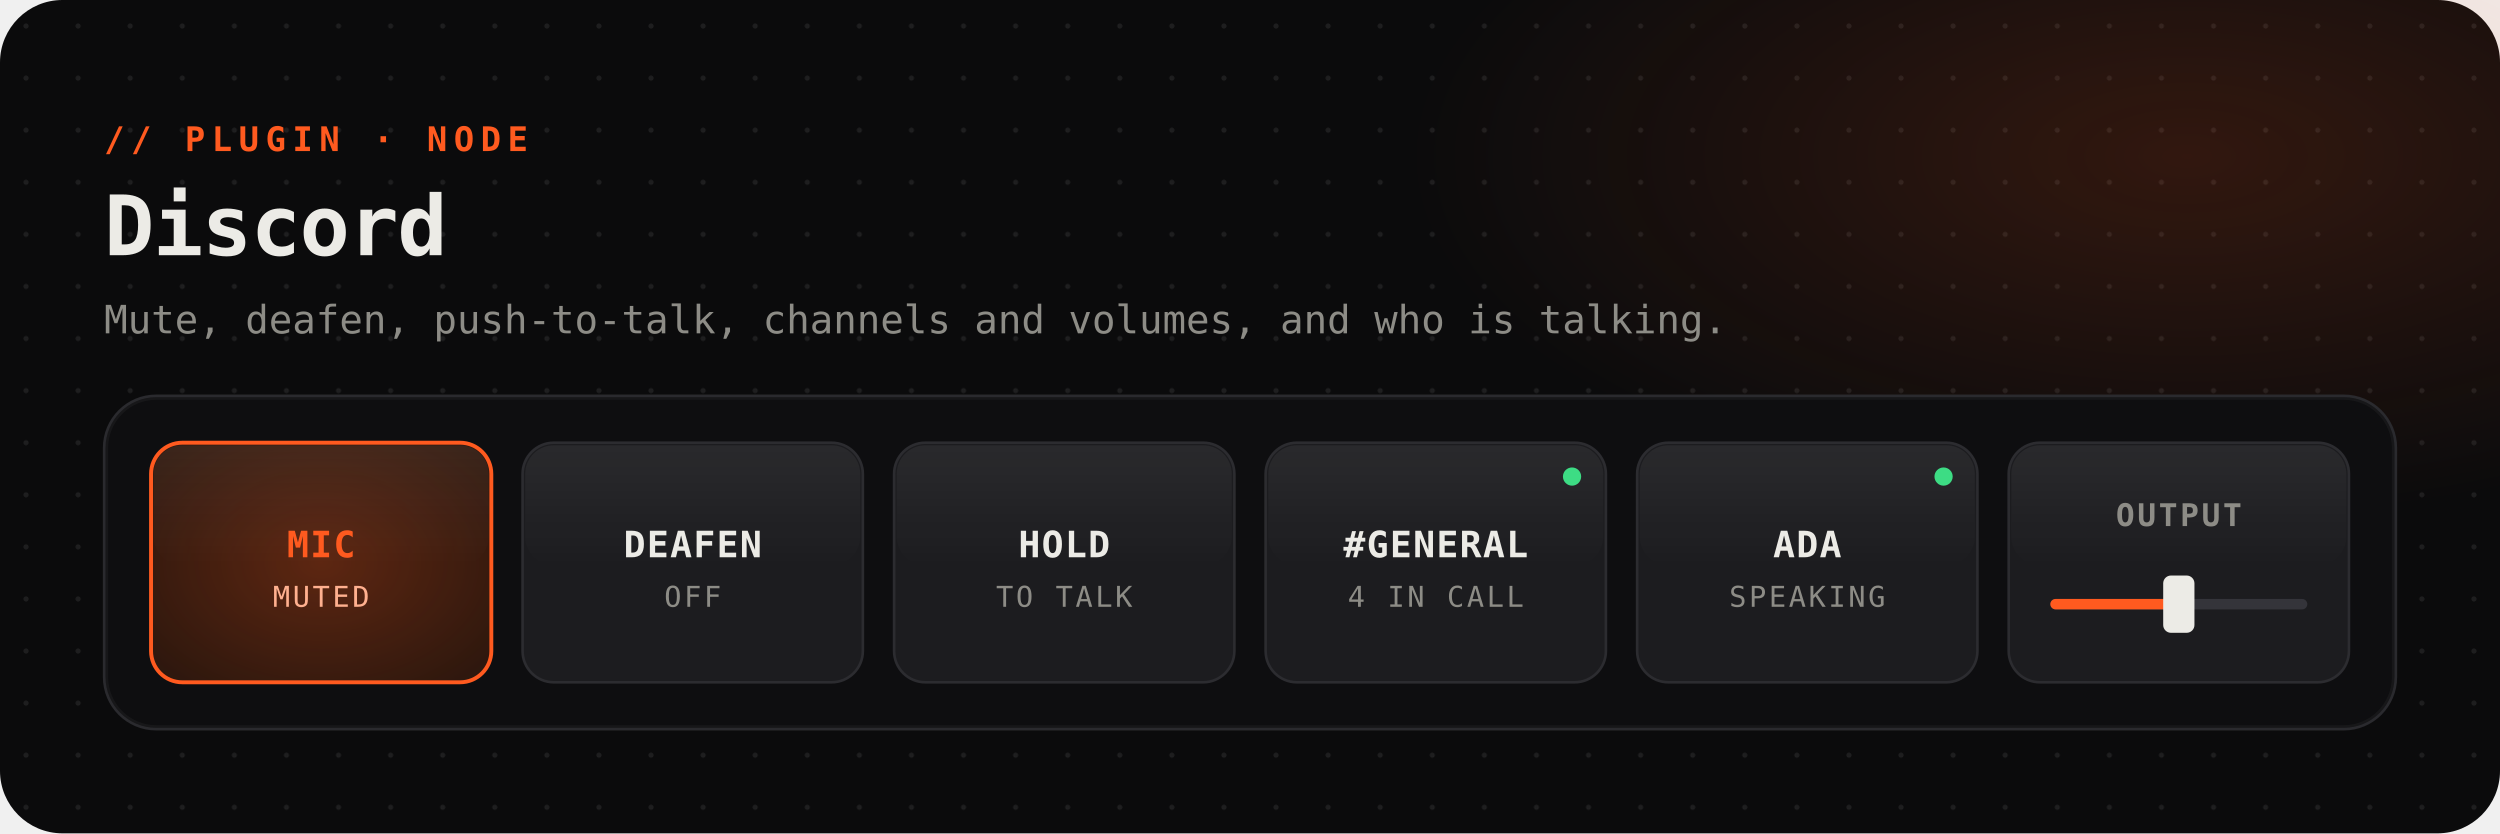
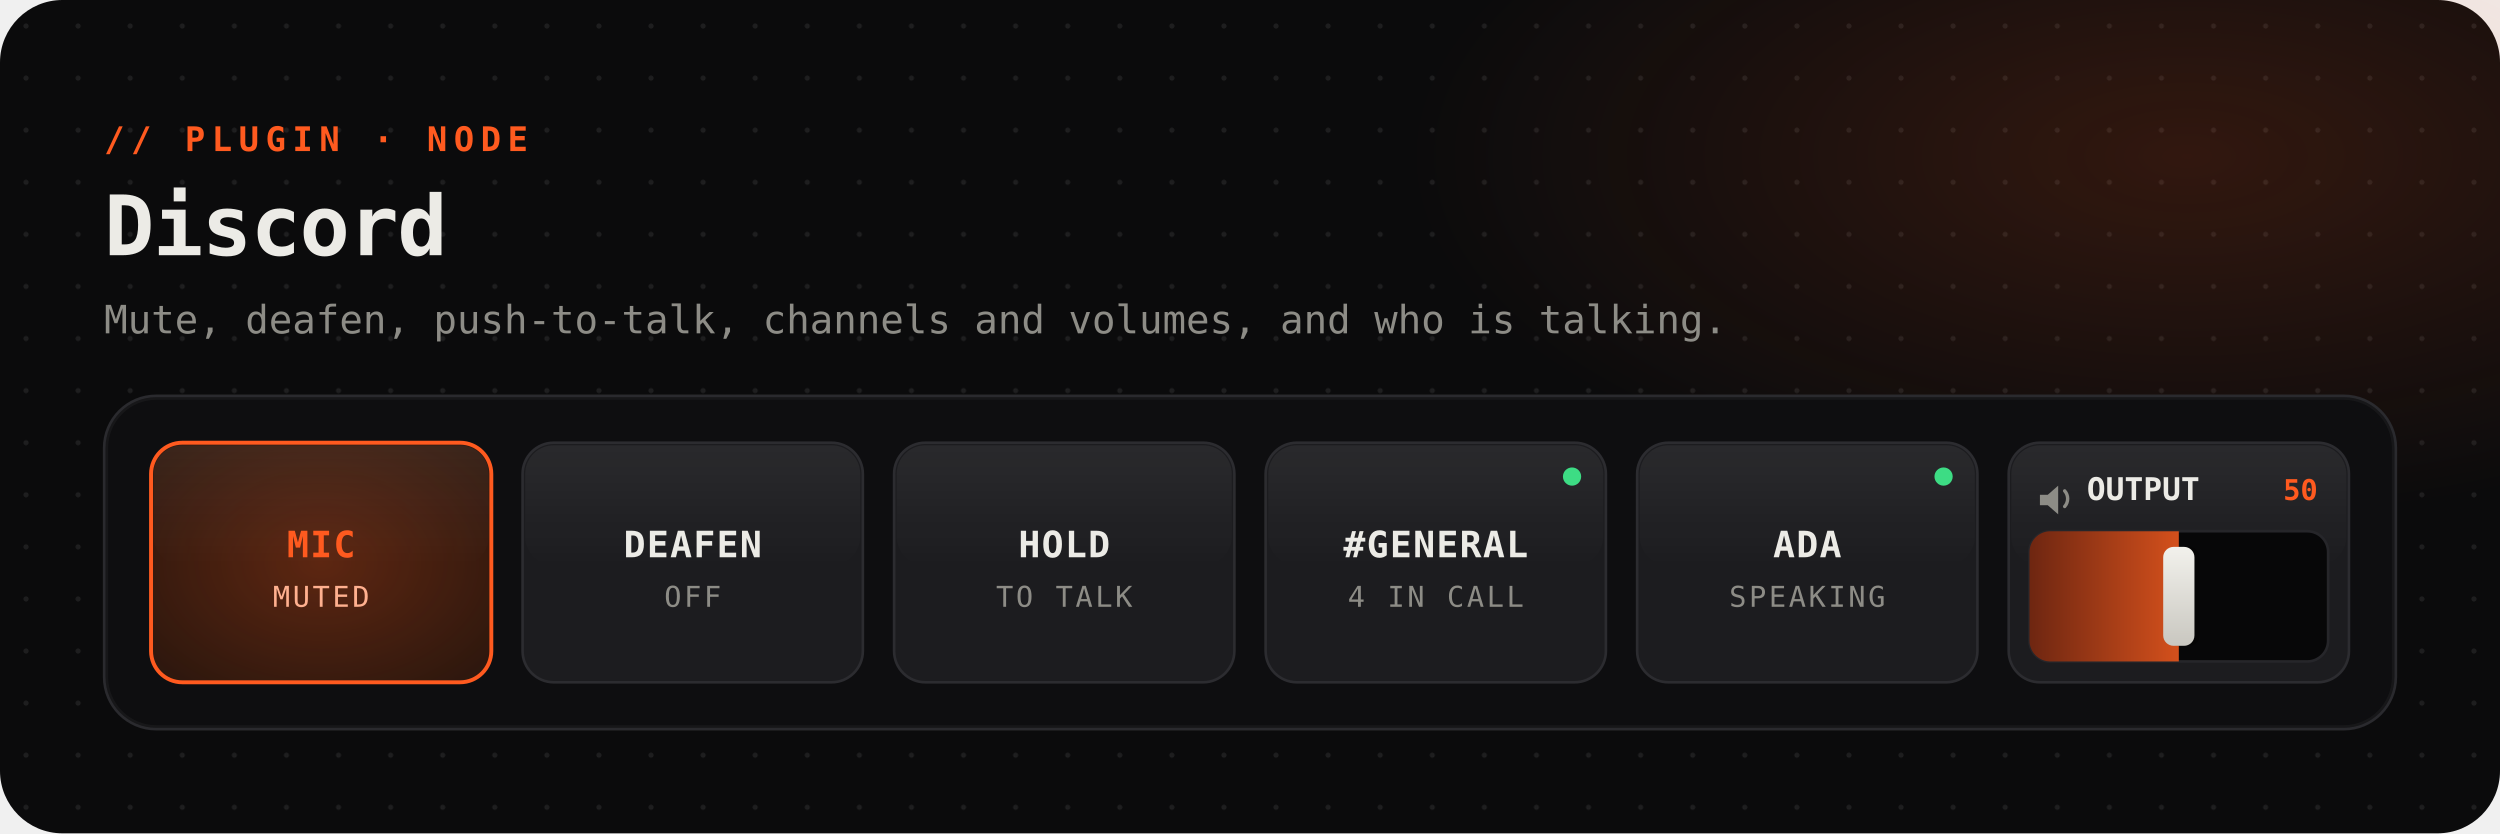
<svg xmlns="http://www.w3.org/2000/svg" width="960" height="320" viewBox="0 0 960 320" role="img" aria-label="Discord: Mute, deafen, push-to-talk, channels and volumes, and who is talking.">
  <defs>
    <pattern id="dots" width="20" height="20" patternUnits="userSpaceOnUse">
      <circle cx="10" cy="10" r="1" fill="#ffffff14" />
    </pattern>
    <radialGradient id="halo" cx="0.5" cy="0.5" r="0.5">
      <stop offset="0" stop-color="#ff5a1f" stop-opacity="0.16" />
      <stop offset="1" stop-color="#ff5a1f" stop-opacity="0" />
    </radialGradient>
    <linearGradient id="keyshine" x1="0" y1="0" x2="0" y2="1">
      <stop offset="0" stop-color="#ffffff" stop-opacity="0.06" />
      <stop offset="1" stop-color="#ffffff" stop-opacity="0" />
    </linearGradient>
    <radialGradient id="litglow" cx="0.5" cy="0.5" r="0.7">
      <stop offset="0" stop-color="#ff5a1f" stop-opacity="0.24" />
      <stop offset="1" stop-color="#ff5a1f" stop-opacity="0" />
    </radialGradient>
    <linearGradient id="art" x1="0" y1="0" x2="1" y2="1">
      <stop offset="0" stop-color="#ff5a1f" />
      <stop offset="0.55" stop-color="#7c2d12" />
      <stop offset="1" stop-color="#1e1b4b" />
+     </linearGradient>
+     <linearGradient id="faderfill" x1="0" y1="0" x2="0" y2="1">
+       <stop offset="0" stop-color="#d4501c" />
+       <stop offset="1" stop-color="#6e2611" />
+     </linearGradient>
+     <linearGradient id="faderfillh" x1="1" y1="0" x2="0" y2="0">
+       <stop offset="0" stop-color="#d4501c" />
+       <stop offset="1" stop-color="#6e2611" />
+     </linearGradient>
+     <linearGradient id="knob" x1="0" y1="0" x2="0" y2="1">
+       <stop offset="0" stop-color="#f2f1ec" />
+       <stop offset="1" stop-color="#c9c7c0" />
    </linearGradient>
    <linearGradient id="fade" x1="0" y1="0" x2="1" y2="0">
      <stop offset="0" stop-color="#0b0b0c" stop-opacity="0.9" />
      <stop offset="0.5" stop-color="#0b0b0c" stop-opacity="0.2" />
      <stop offset="1" stop-color="#0b0b0c" stop-opacity="0" />
    </linearGradient>
  </defs>
  <rect width="960" height="320" rx="24" fill="#0b0b0c" />
  <rect width="960" height="320" rx="24" fill="url(#dots)" />
  <ellipse cx="840" cy="60" rx="300" ry="140" fill="url(#halo)" />
  <text x="40" y="58" font-family="ui-monospace,'SF Mono','JetBrains Mono','Cascadia Mono',Menlo,Consolas,monospace" font-size="13" font-weight="600" letter-spacing="2.5" text-anchor="start" fill="#ff5a1f">// PLUGIN · NODE</text>
  <text x="40" y="98" font-family="ui-monospace,'SF Mono','JetBrains Mono','Cascadia Mono',Menlo,Consolas,monospace" font-size="32" font-weight="600" letter-spacing="-0.5" text-anchor="start" fill="#ecebe6">Discord</text>
  <text x="40" y="128" font-family="ui-monospace,'SF Mono','JetBrains Mono','Cascadia Mono',Menlo,Consolas,monospace" font-size="15" font-weight="400" letter-spacing="0" text-anchor="start" fill="#8d8c86">Mute, deafen, push-to-talk, channels and volumes, and who is talking.</text>
  <rect x="40" y="152" width="880" height="128" rx="20" fill="#0e0e10" stroke="#2a2a2e" />
  <rect x="41" y="153" width="878" height="126" rx="19" fill="none" stroke="#ffffff" stroke-opacity="0.04" />
  <rect x="58" y="170" width="130.667" height="92" rx="12" fill="#2a160d" stroke="#ff5a1f" stroke-width="1.5" />
  <rect x="59" y="171" width="128.667" height="46" rx="11" fill="url(#keyshine)" />
  <rect x="58" y="170" width="130.667" height="92" rx="12" fill="url(#litglow)" />
  <text x="123.333" y="214" font-family="ui-monospace,'SF Mono','JetBrains Mono','Cascadia Mono',Menlo,Consolas,monospace" font-size="14" font-weight="700" letter-spacing="0.5" text-anchor="middle" fill="#ff5a1f">MIC</text>
  <text x="123.333" y="233" font-family="ui-monospace,'SF Mono','JetBrains Mono','Cascadia Mono',Menlo,Consolas,monospace" font-size="11" font-weight="400" letter-spacing="1" text-anchor="middle" fill="#ffb08f">MUTED</text>
  <rect x="200.667" y="170" width="130.667" height="92" rx="12" fill="#1c1c1f" stroke="#2c2c30" stroke-width="1" />
  <rect x="201.667" y="171" width="128.667" height="46" rx="11" fill="url(#keyshine)" />
  <text x="266" y="214" font-family="ui-monospace,'SF Mono','JetBrains Mono','Cascadia Mono',Menlo,Consolas,monospace" font-size="14" font-weight="700" letter-spacing="0.5" text-anchor="middle" fill="#ecebe6">DEAFEN</text>
  <text x="266" y="233" font-family="ui-monospace,'SF Mono','JetBrains Mono','Cascadia Mono',Menlo,Consolas,monospace" font-size="11" font-weight="400" letter-spacing="1" text-anchor="middle" fill="#8d8c86">OFF</text>
  <rect x="343.333" y="170" width="130.667" height="92" rx="12" fill="#1c1c1f" stroke="#2c2c30" stroke-width="1" />
  <rect x="344.333" y="171" width="128.667" height="46" rx="11" fill="url(#keyshine)" />
  <text x="408.667" y="214" font-family="ui-monospace,'SF Mono','JetBrains Mono','Cascadia Mono',Menlo,Consolas,monospace" font-size="14" font-weight="700" letter-spacing="0.5" text-anchor="middle" fill="#ecebe6">HOLD</text>
  <text x="408.667" y="233" font-family="ui-monospace,'SF Mono','JetBrains Mono','Cascadia Mono',Menlo,Consolas,monospace" font-size="11" font-weight="400" letter-spacing="1" text-anchor="middle" fill="#8d8c86">TO TALK</text>
  <rect x="486" y="170" width="130.667" height="92" rx="12" fill="#1c1c1f" stroke="#2c2c30" stroke-width="1" />
  <rect x="487" y="171" width="128.667" height="46" rx="11" fill="url(#keyshine)" />
  <text x="551.333" y="214" font-family="ui-monospace,'SF Mono','JetBrains Mono','Cascadia Mono',Menlo,Consolas,monospace" font-size="14" font-weight="700" letter-spacing="0.5" text-anchor="middle" fill="#ecebe6">#GENERAL</text>
  <text x="551.333" y="233" font-family="ui-monospace,'SF Mono','JetBrains Mono','Cascadia Mono',Menlo,Consolas,monospace" font-size="11" font-weight="400" letter-spacing="1" text-anchor="middle" fill="#8d8c86">4 IN CALL</text>
  <circle cx="603.667" cy="183" r="3.5" fill="#3ddc84" />
  <rect x="628.667" y="170" width="130.667" height="92" rx="12" fill="#1c1c1f" stroke="#2c2c30" stroke-width="1" />
  <rect x="629.667" y="171" width="128.667" height="46" rx="11" fill="url(#keyshine)" />
  <text x="694" y="214" font-family="ui-monospace,'SF Mono','JetBrains Mono','Cascadia Mono',Menlo,Consolas,monospace" font-size="14" font-weight="700" letter-spacing="0.5" text-anchor="middle" fill="#ecebe6">ADA</text>
  <text x="694" y="233" font-family="ui-monospace,'SF Mono','JetBrains Mono','Cascadia Mono',Menlo,Consolas,monospace" font-size="11" font-weight="400" letter-spacing="1" text-anchor="middle" fill="#8d8c86">SPEAKING</text>
  <circle cx="746.333" cy="183" r="3.5" fill="#3ddc84" />
  <rect x="771.333" y="170" width="130.667" height="92" rx="12" fill="#1c1c1f" stroke="#2c2c30" stroke-width="1" />
  <rect x="772.333" y="171" width="128.667" height="46" rx="11" fill="url(#keyshine)" />
-   <text x="836.667" y="202" font-family="ui-monospace,'SF Mono','JetBrains Mono','Cascadia Mono',Menlo,Consolas,monospace" font-size="12" font-weight="700" letter-spacing="1" text-anchor="middle" fill="#8d8c86">OUTPUT</text>
-   <line x1="789.333" y1="232" x2="884" y2="232" stroke="#34343a" stroke-width="4" stroke-linecap="round" />
-   <line x1="789.333" y1="232" x2="836.667" y2="232" stroke="#ff5a1f" stroke-width="4" stroke-linecap="round" />
-   <rect x="830.667" y="221" width="12" height="22" rx="3" fill="#ecebe6" />
+   <path d="M783.333,190h3l4,-3.5v11l-4,-3.5h-3z" fill="#8d8c86" />
+   <path d="M792.833,188.5a4.5,4.5 0 0 1 0,6" fill="none" stroke="#8d8c86" stroke-width="1.3" stroke-linecap="round" />
+   <text x="801.333" y="192" font-family="ui-monospace,'SF Mono','JetBrains Mono','Cascadia Mono',Menlo,Consolas,monospace" font-size="12" font-weight="600" letter-spacing="0" text-anchor="start" fill="#ecebe6">OUTPUT</text>
+   <text x="890" y="192" font-family="ui-monospace,'SF Mono','JetBrains Mono','Cascadia Mono',Menlo,Consolas,monospace" font-size="11" font-weight="700" letter-spacing="0" text-anchor="end" fill="#ff5a1f">50</text>
+   <rect x="779.333" y="204" width="114.667" height="50" rx="8" fill="#070708" stroke="#26262a" />
+   <path d="M787.333,204H836.667v50H787.333a8,8 0 0 1 -8,-8v-34a8,8 0 0 1 8,-8z" fill="url(#faderfillh)" />
+   <rect x="832.667" y="210" width="12" height="38" rx="4" fill="#000000" opacity="0.35" />
+   <rect x="830.667" y="210" width="12" height="38" rx="4" fill="url(#knob)" />
</svg>
